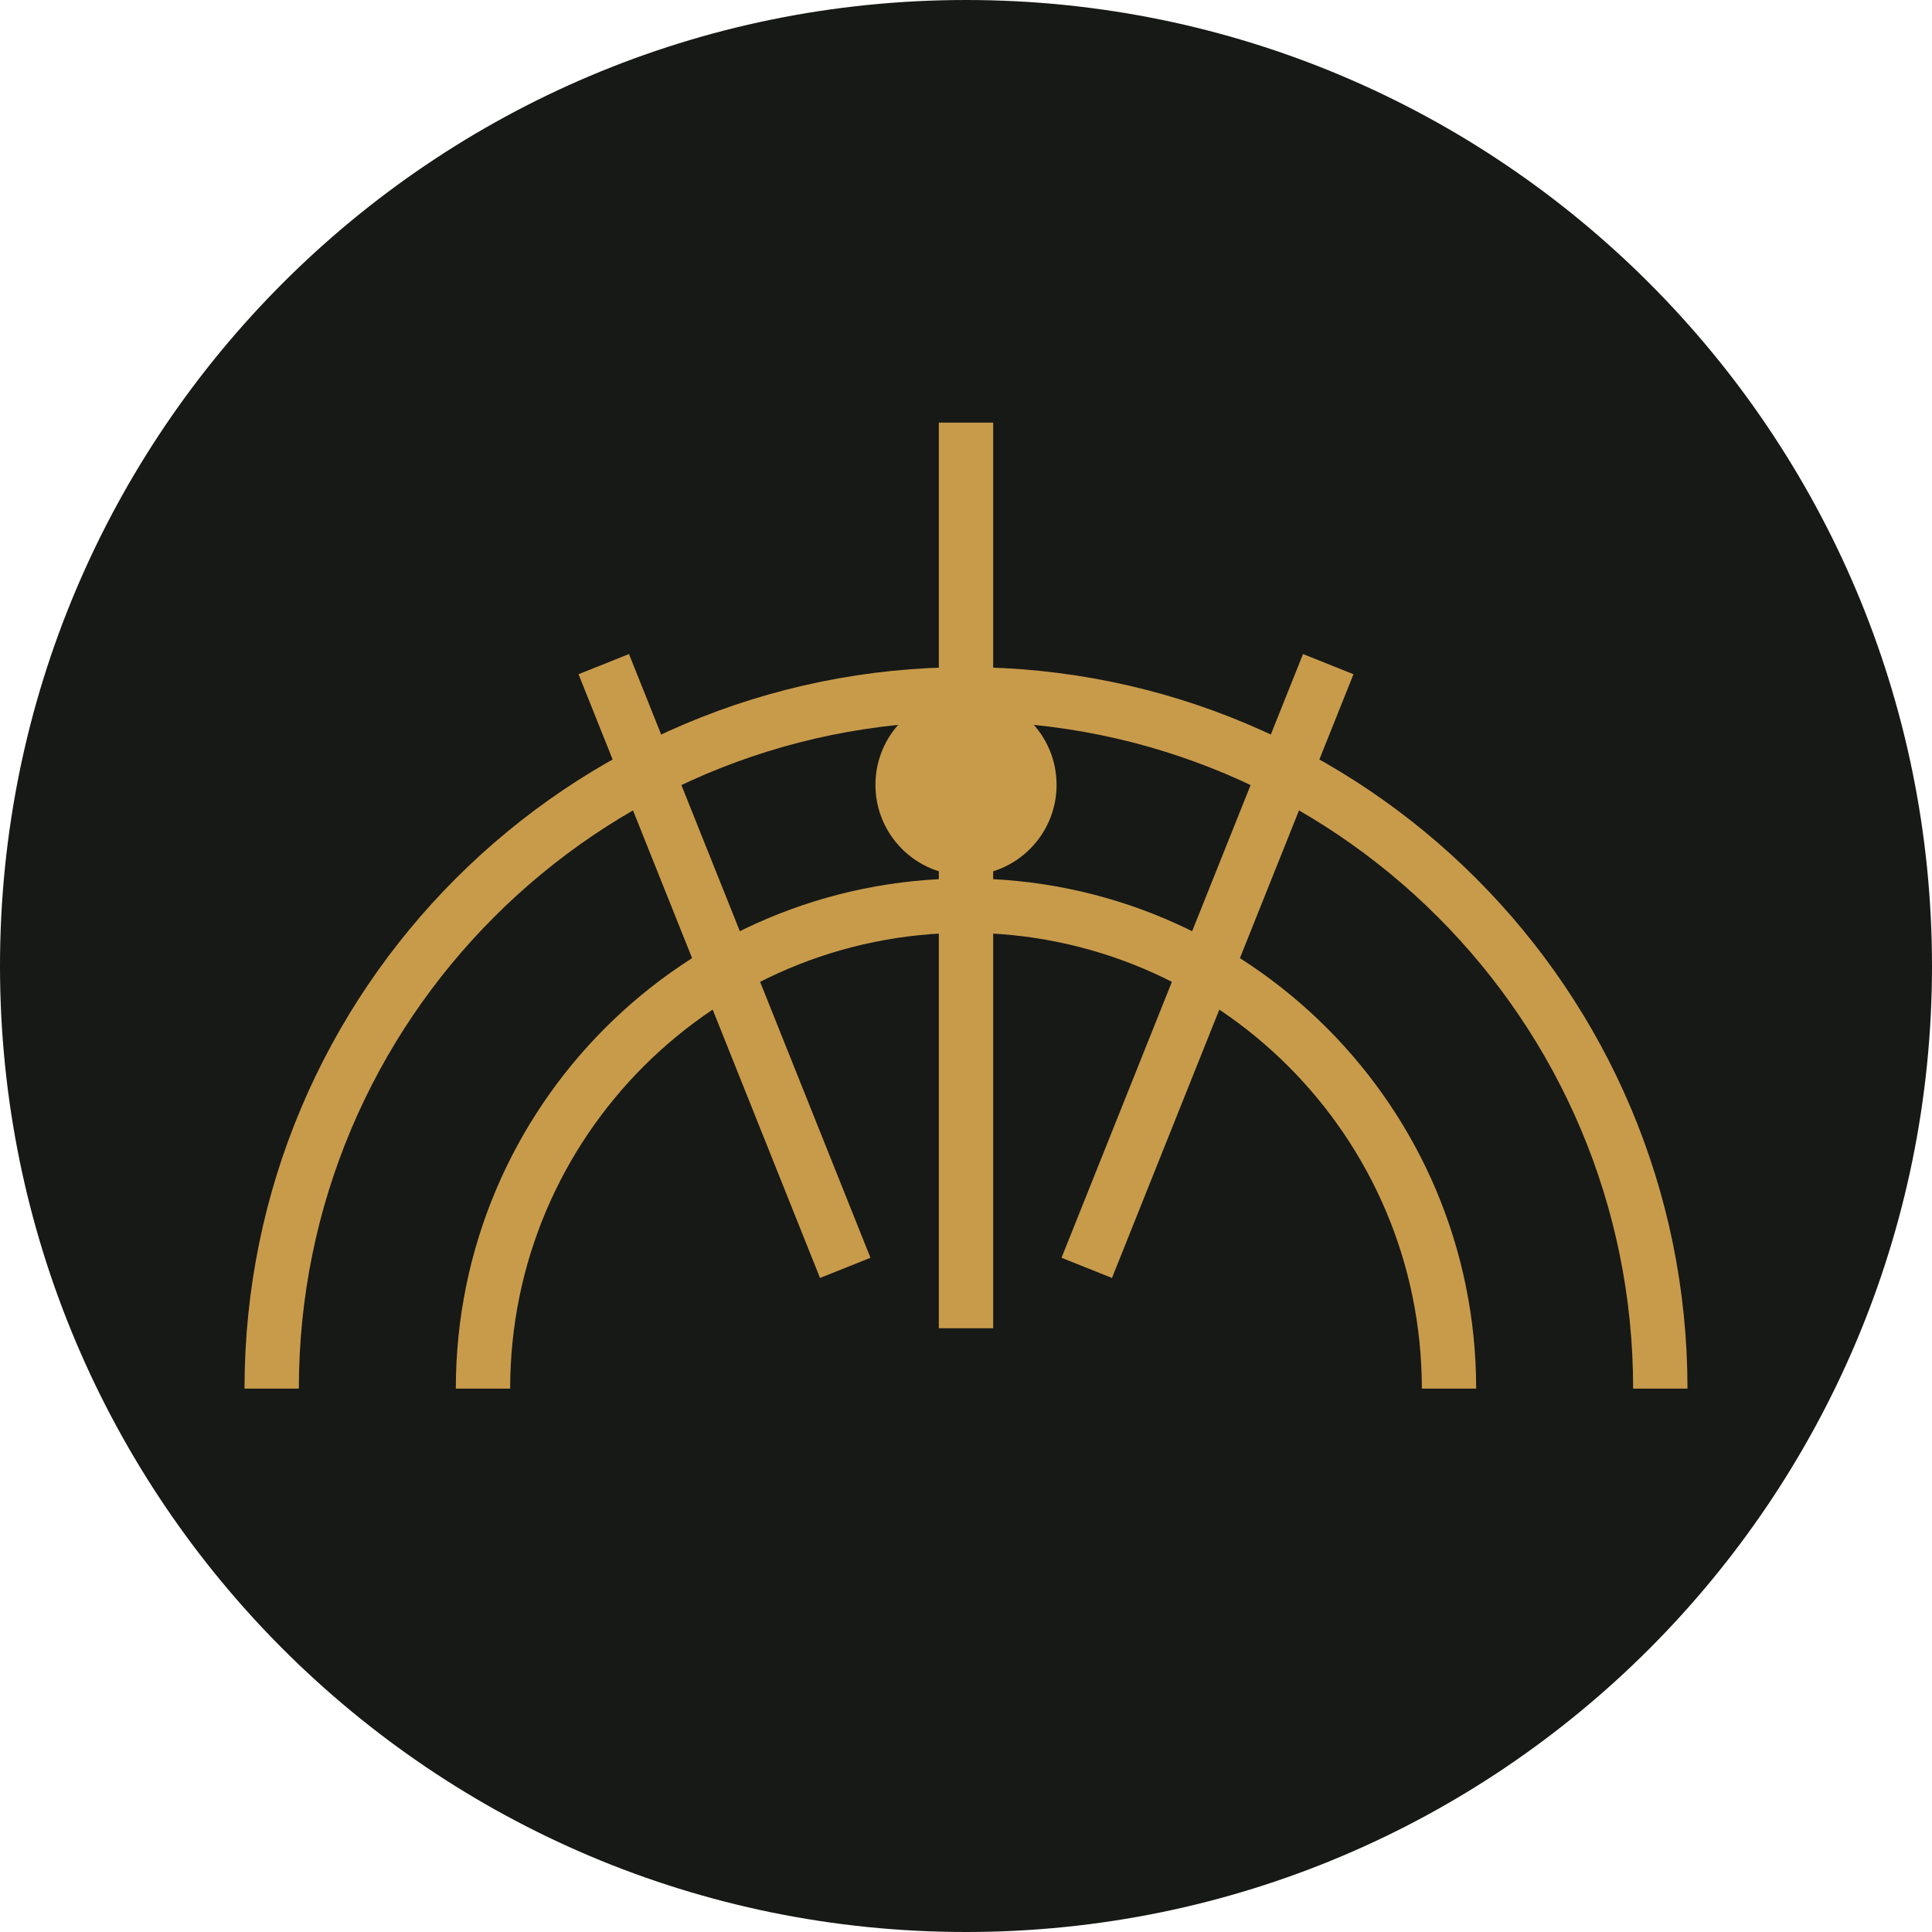
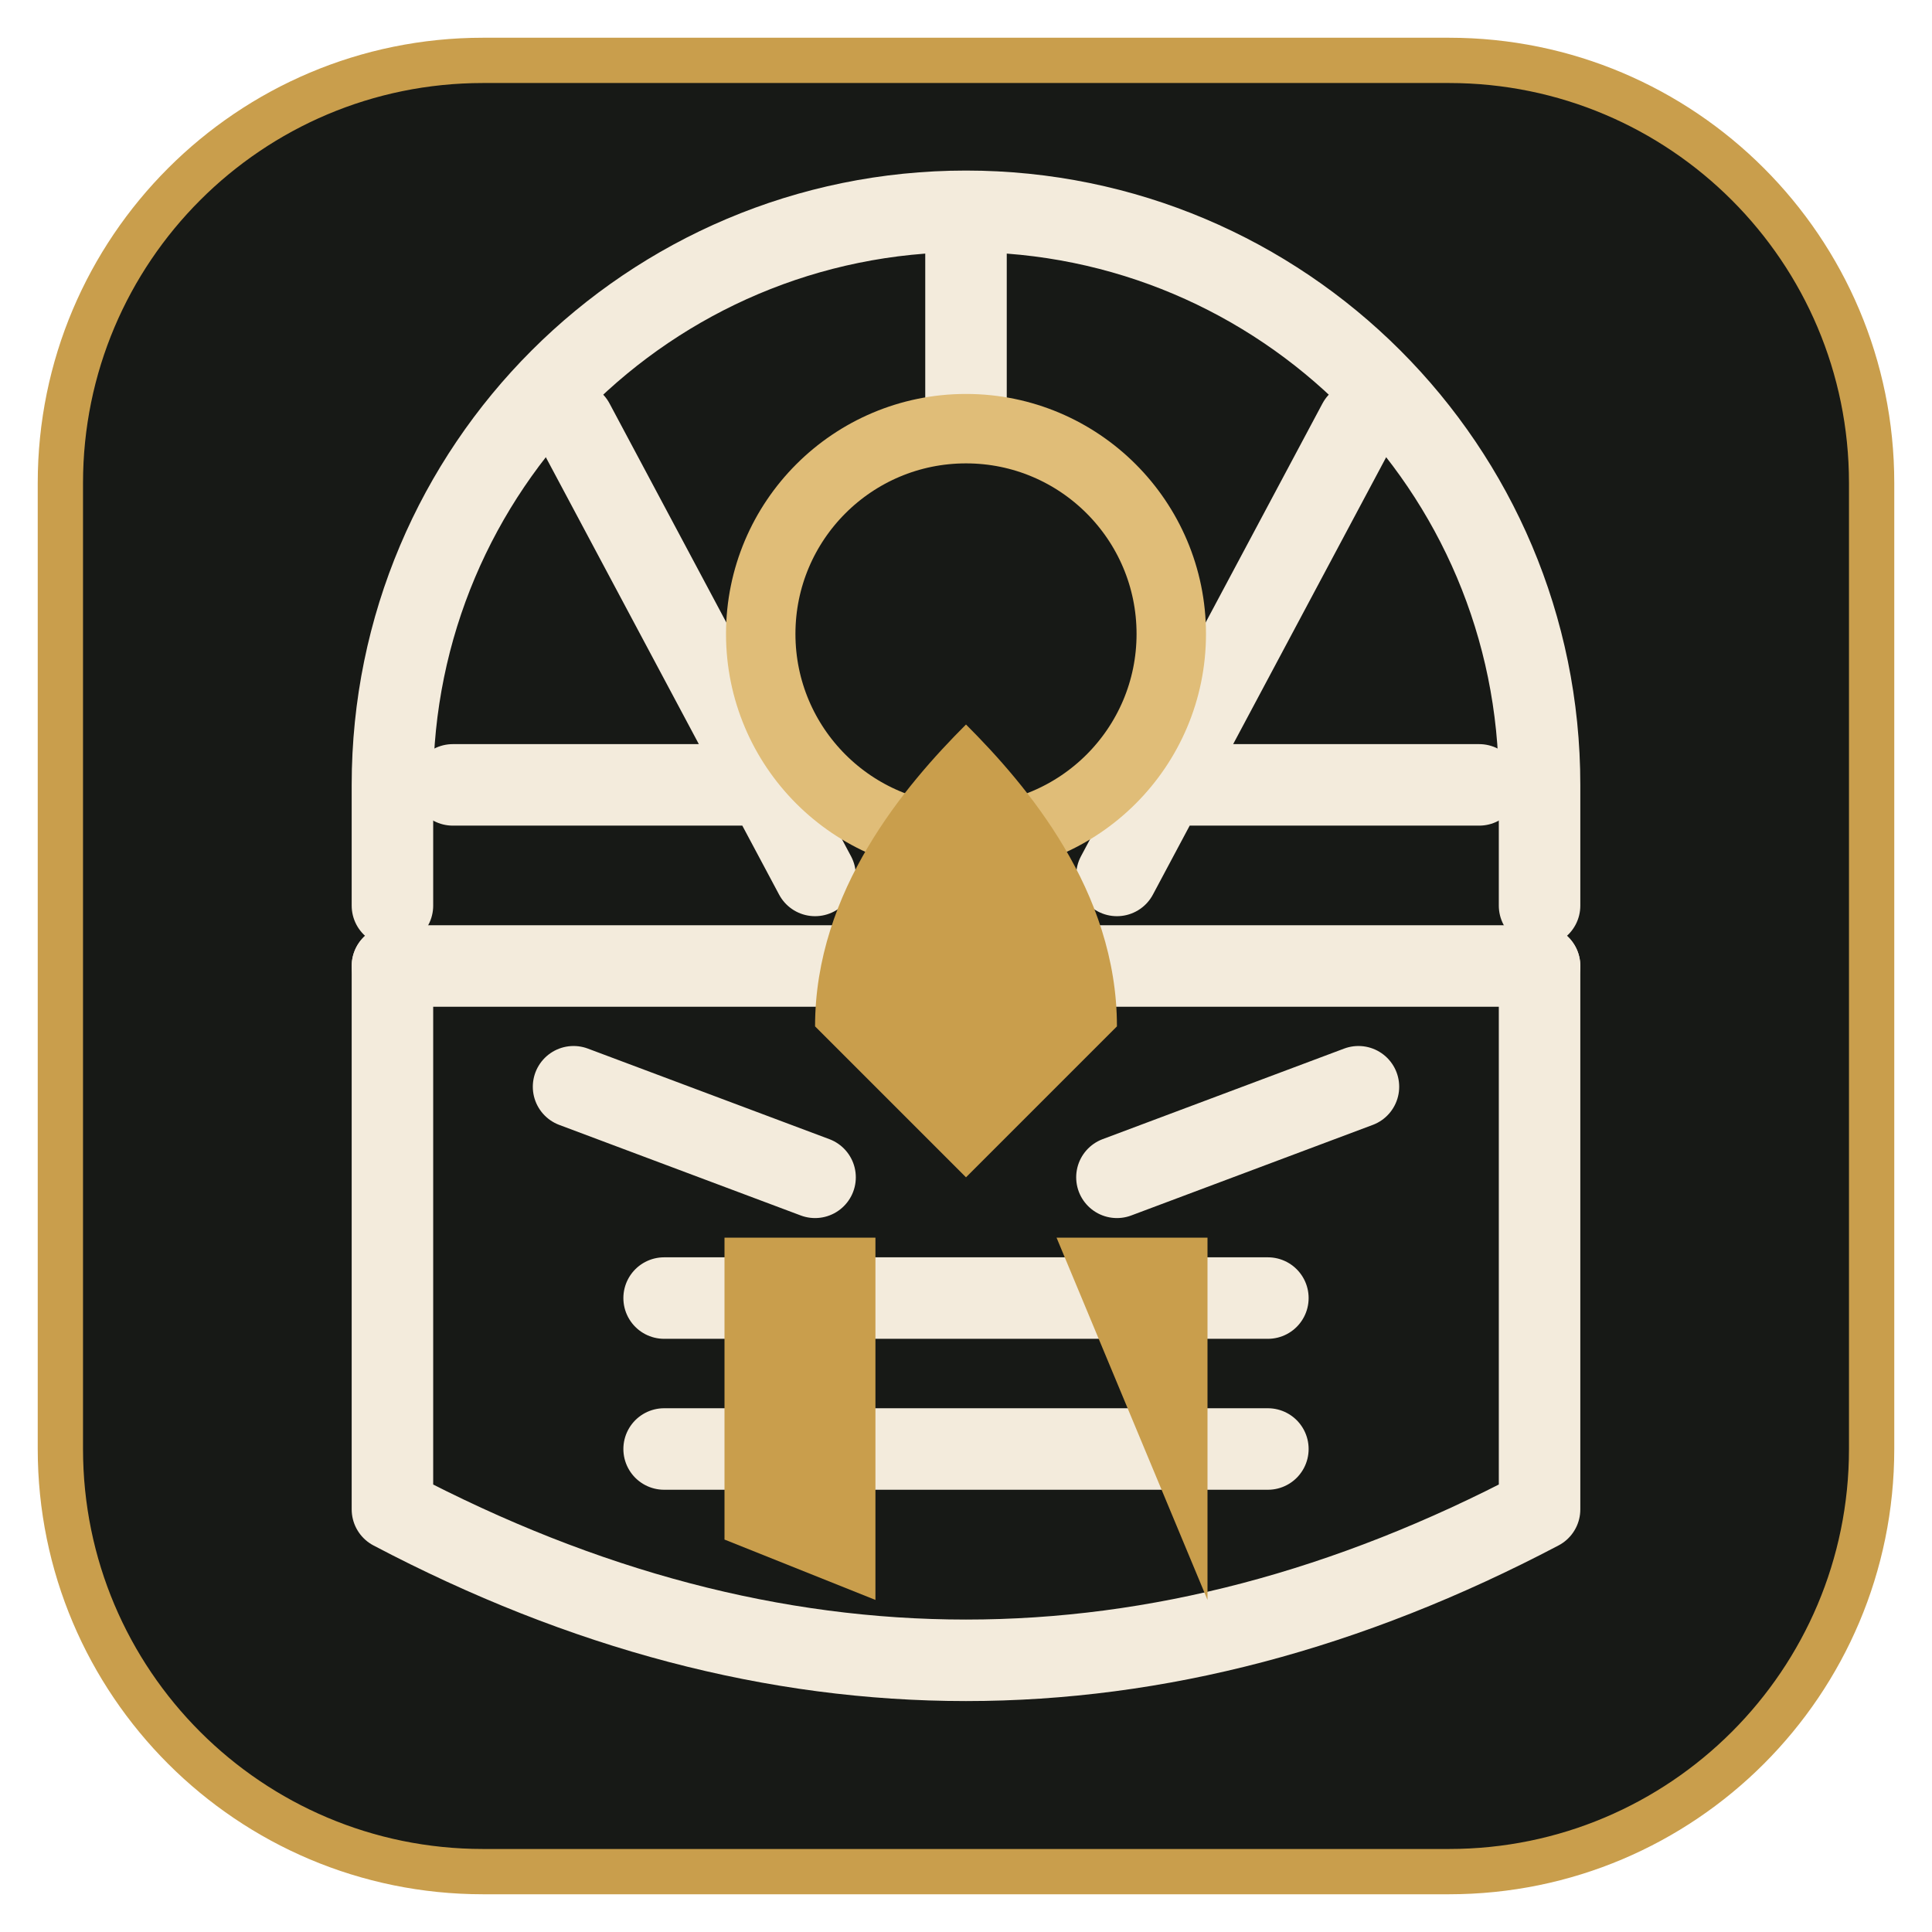
<svg xmlns="http://www.w3.org/2000/svg" viewBox="0 0 64 64">
-   <rect width="64" height="64" rx="32" fill="#171916" />
-   <g fill="none" stroke="#c89b4b" stroke-width="1.8">
-     <path d="M9 46a23 23 0 0 1 46 0M16 46a16 16 0 0 1 32 0M32 14v30M20 22l8 20M44 22l-8 20" />
+   <rect x="2" y="2" width="60" height="60" rx="14" fill="#171916" stroke="#c99e4c" stroke-width="1.5" />
+   <g fill="none" stroke="#f3ebdc" stroke-width="2.7" stroke-linecap="round" stroke-linejoin="round">
+     <path d="M13 30v-4a19 19 0 0 1 38 0v4" />
+     <path d="M15 26h34M19 14l8 15M32 8v21M45 14l-8 15M13 32h38" />
+     <path d="M13 32v18q19 10 38 0V32M19 36l8 3M45 36l-8 3M22 43h20M22 48h20" />
  </g>
-   <circle cx="32" cy="26" r="3" fill="#c89b4b" />
+   <circle cx="32" cy="21" r="6.8" fill="#171916" stroke="#e0bd78" stroke-width="2.3" />
+   <path d="M27 34c0-4.5 3-8 5-10 2 2 5 5.5 5 10l-5 5z" fill="#c99e4c" />
+   <path d="M24 51V41h5v12M35 41h5v12" fill="#c99e4c" />
</svg>
